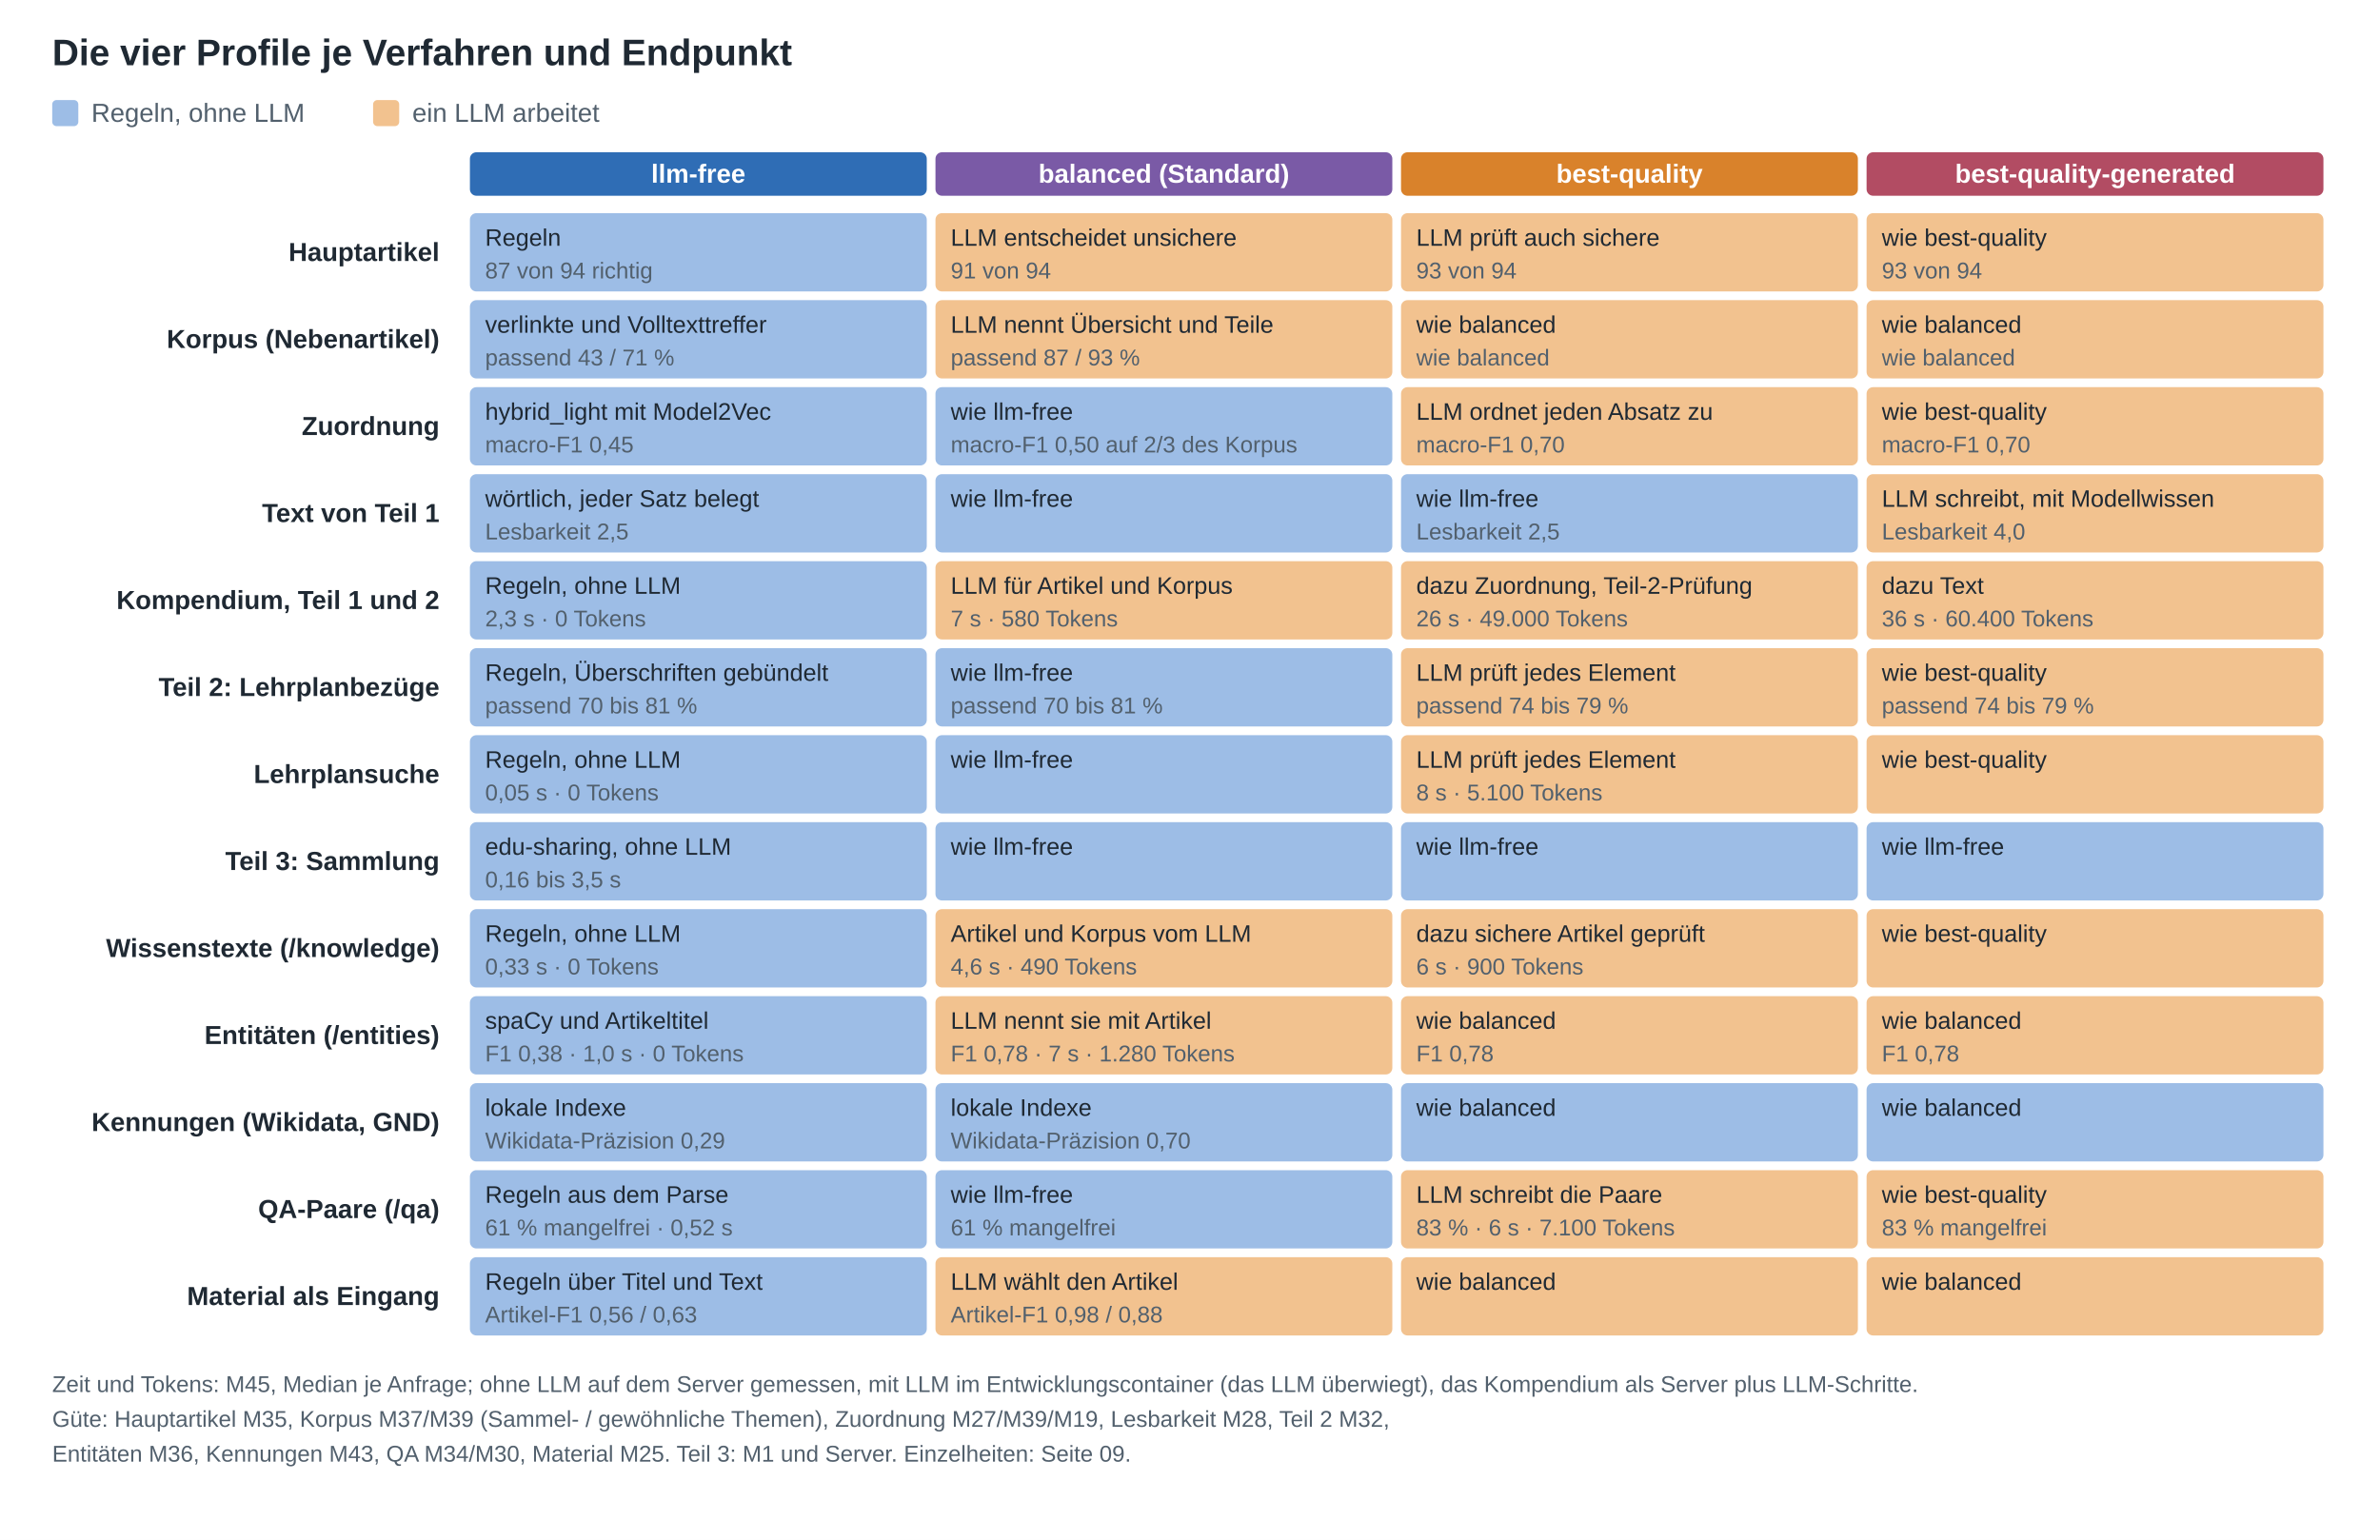
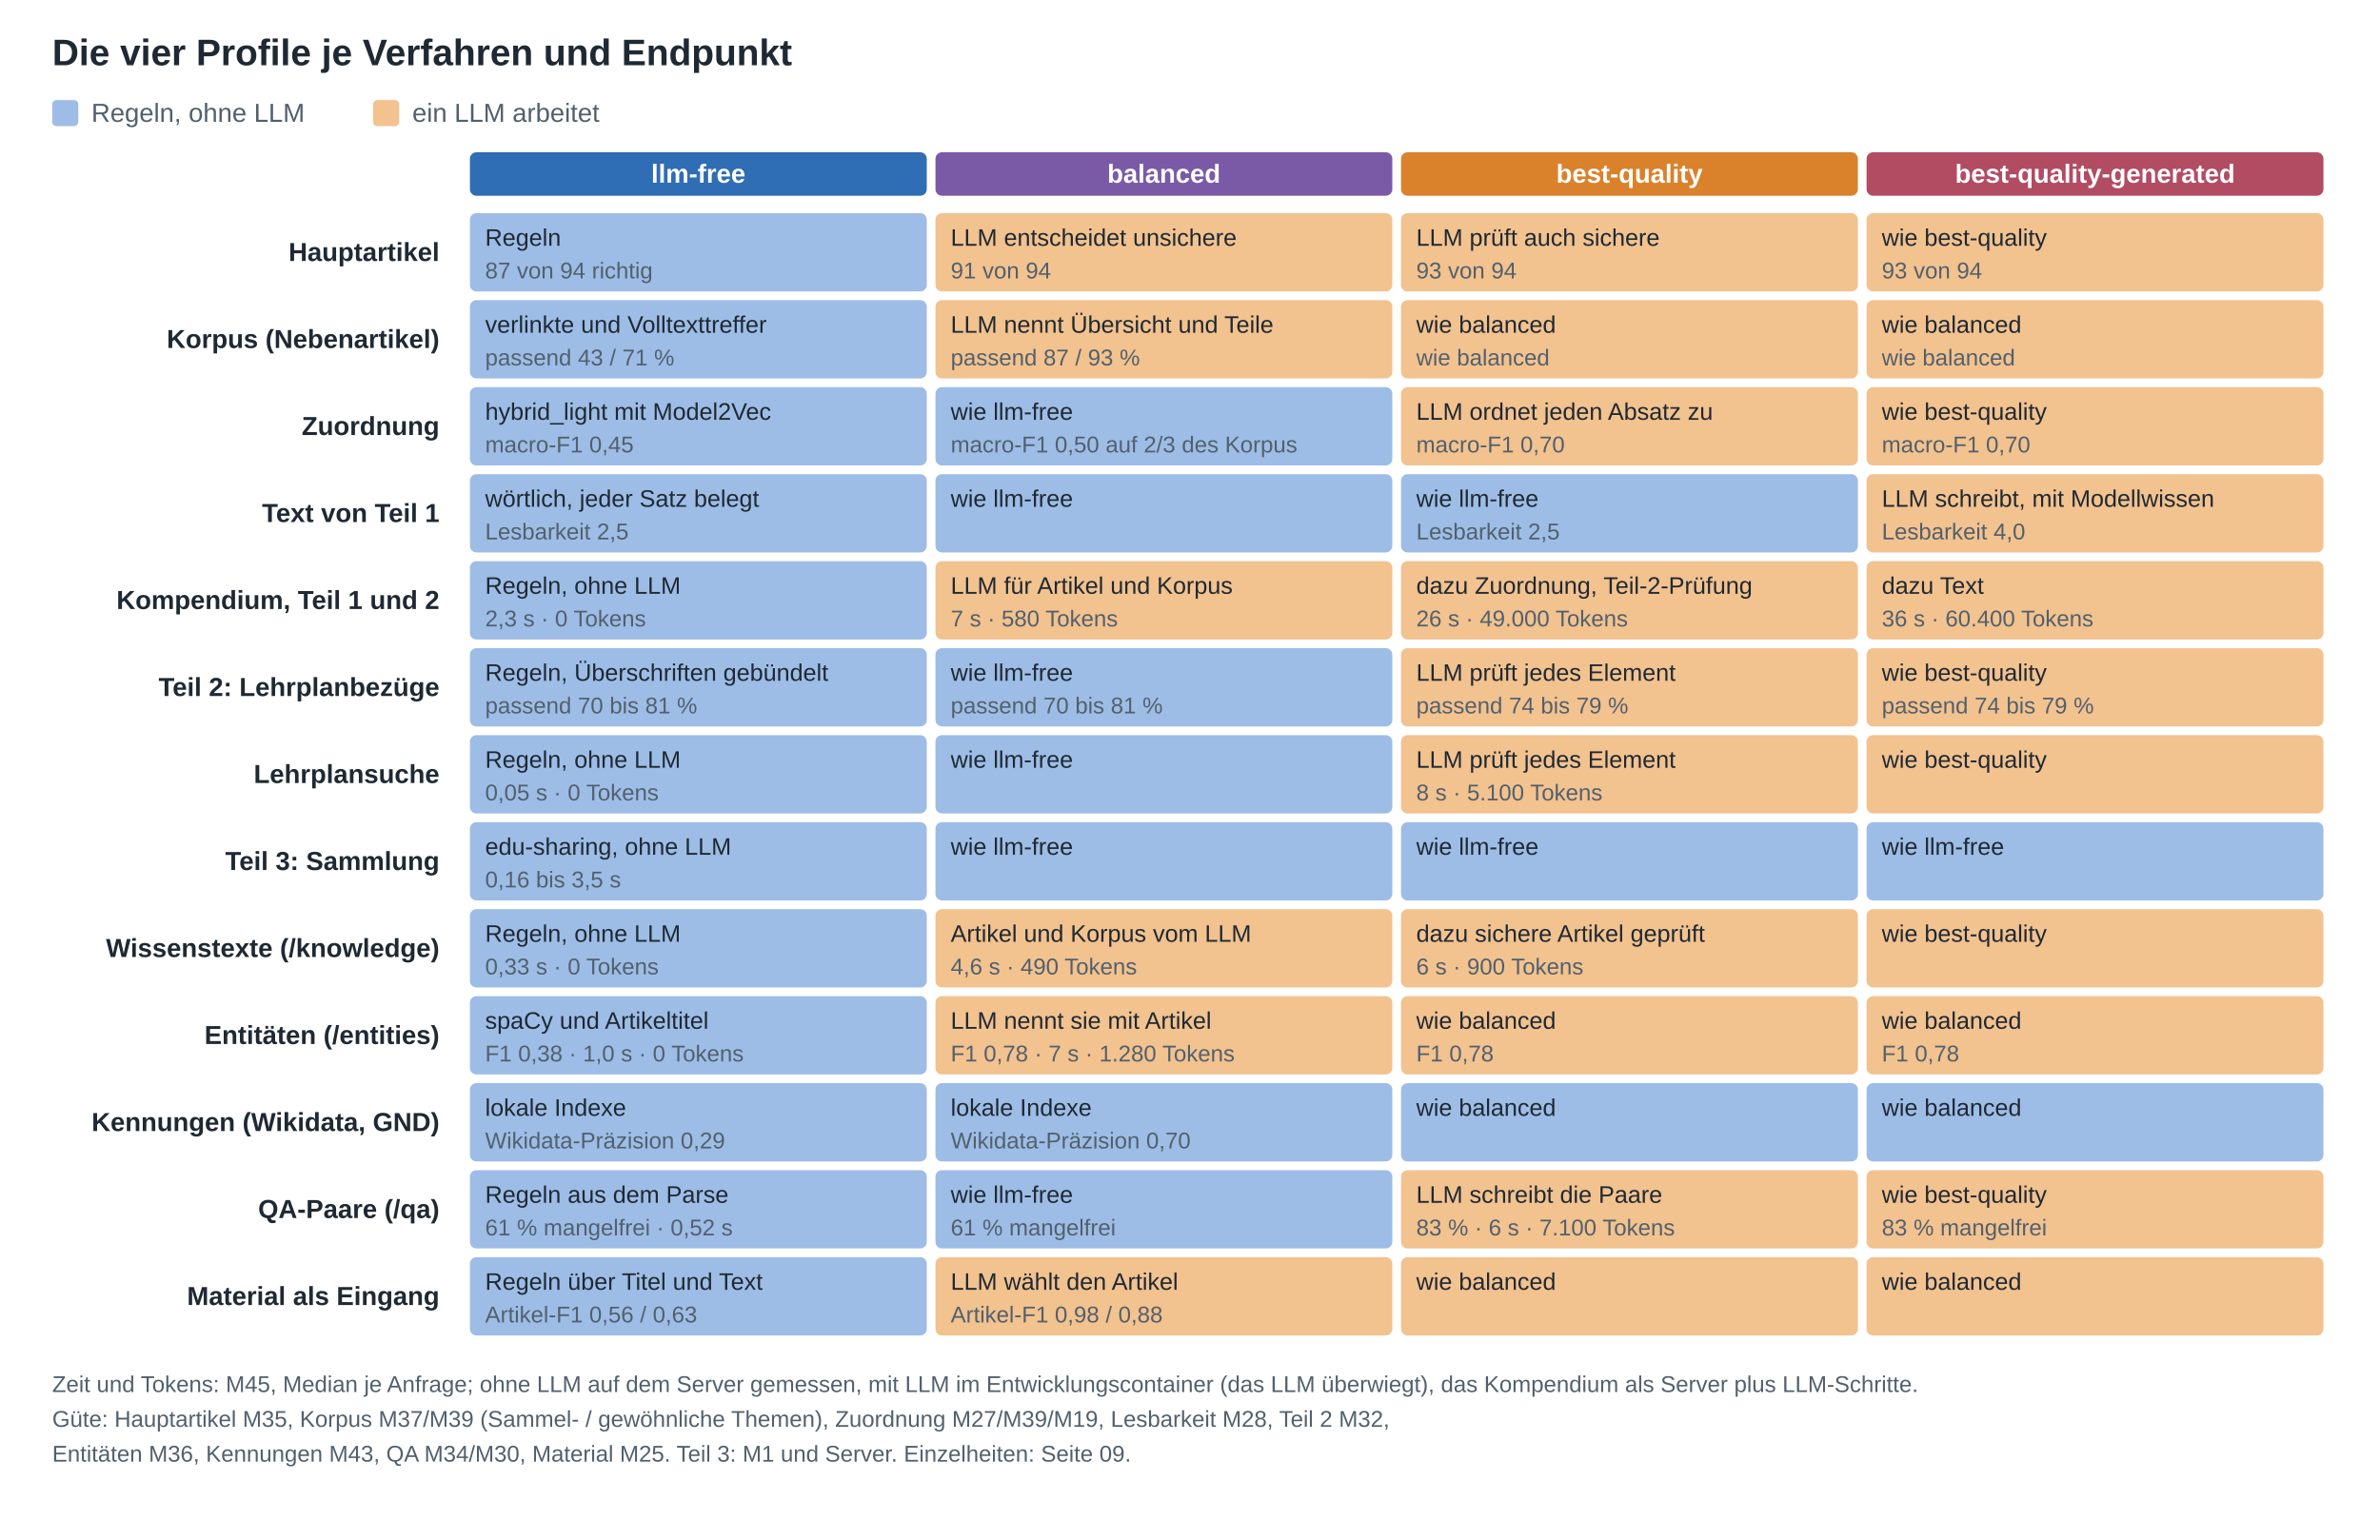
<svg xmlns="http://www.w3.org/2000/svg" width="1094" height="708" viewBox="0 0 1094 708" font-family="Segoe UI, Helvetica Neue, Arial, sans-serif" role="img" aria-label="Die vier Profile je Verfahren und Endpunkt">
  <rect width="1094" height="708" fill="#ffffff" />
  <text x="24.0" y="30.0" font-size="17" fill="#1f2933" text-anchor="start" font-weight="600">Die vier Profile je Verfahren und Endpunkt</text>
  <rect x="24.0" y="46.0" width="12.0" height="12.0" rx="2" fill="#9dbde6" stroke="none" stroke-width="1" />
  <text x="42.0" y="56.0" font-size="12" fill="#52606d" text-anchor="start" font-weight="normal">Regeln, ohne LLM</text>
  <rect x="171.5" y="46.0" width="12.0" height="12.0" rx="2" fill="#f2c28f" stroke="none" stroke-width="1" />
  <text x="189.5" y="56.0" font-size="12" fill="#52606d" text-anchor="start" font-weight="normal">ein LLM arbeitet</text>
  <rect x="216.0" y="70.0" width="210.0" height="20.0" rx="3" fill="#2f6db5" stroke="none" stroke-width="1" />
  <text x="321.0" y="84.0" font-size="12" fill="#ffffff" text-anchor="middle" font-weight="600">llm-free</text>
  <rect x="430.0" y="70.0" width="210.0" height="20.0" rx="3" fill="#7a5aa6" stroke="none" stroke-width="1" />
-   <text x="535.0" y="84.0" font-size="12" fill="#ffffff" text-anchor="middle" font-weight="600">balanced (Standard)</text>
+   <text x="535.0" y="84.0" font-size="12" fill="#ffffff" text-anchor="middle" font-weight="600">balanced</text>
  <rect x="644.0" y="70.0" width="210.0" height="20.0" rx="3" fill="#d9822b" stroke="none" stroke-width="1" />
  <text x="749.0" y="84.0" font-size="12" fill="#ffffff" text-anchor="middle" font-weight="600">best-quality</text>
  <rect x="858.0" y="70.0" width="210.0" height="20.0" rx="3" fill="#b24c63" stroke="none" stroke-width="1" />
  <text x="963.0" y="84.0" font-size="12" fill="#ffffff" text-anchor="middle" font-weight="600">best-quality-generated</text>
  <text x="202.0" y="120.0" font-size="12" fill="#1f2933" text-anchor="end" font-weight="600">Hauptartikel</text>
  <rect x="216.0" y="98.0" width="210.0" height="36.0" rx="3" fill="#9dbde6" stroke="none" stroke-width="1" />
  <text x="223.0" y="113.0" font-size="11" fill="#1f2933" text-anchor="start" font-weight="normal">Regeln</text>
  <text x="223.0" y="128.0" font-size="10.5" fill="#52606d" text-anchor="start" font-weight="normal">87 von 94 richtig</text>
  <rect x="430.0" y="98.0" width="210.0" height="36.0" rx="3" fill="#f2c28f" stroke="none" stroke-width="1" />
  <text x="437.0" y="113.0" font-size="11" fill="#1f2933" text-anchor="start" font-weight="normal">LLM entscheidet unsichere</text>
  <text x="437.0" y="128.0" font-size="10.5" fill="#52606d" text-anchor="start" font-weight="normal">91 von 94</text>
  <rect x="644.0" y="98.0" width="210.0" height="36.0" rx="3" fill="#f2c28f" stroke="none" stroke-width="1" />
  <text x="651.0" y="113.0" font-size="11" fill="#1f2933" text-anchor="start" font-weight="normal">LLM prüft auch sichere</text>
  <text x="651.0" y="128.0" font-size="10.5" fill="#52606d" text-anchor="start" font-weight="normal">93 von 94</text>
  <rect x="858.0" y="98.0" width="210.0" height="36.0" rx="3" fill="#f2c28f" stroke="none" stroke-width="1" />
  <text x="865.0" y="113.0" font-size="11" fill="#1f2933" text-anchor="start" font-weight="normal">wie best-quality</text>
  <text x="865.0" y="128.0" font-size="10.5" fill="#52606d" text-anchor="start" font-weight="normal">93 von 94</text>
  <text x="202.0" y="160.0" font-size="12" fill="#1f2933" text-anchor="end" font-weight="600">Korpus (Nebenartikel)</text>
  <rect x="216.0" y="138.0" width="210.0" height="36.0" rx="3" fill="#9dbde6" stroke="none" stroke-width="1" />
  <text x="223.0" y="153.0" font-size="11" fill="#1f2933" text-anchor="start" font-weight="normal">verlinkte und Volltexttreffer</text>
  <text x="223.0" y="168.0" font-size="10.5" fill="#52606d" text-anchor="start" font-weight="normal">passend 43 / 71 %</text>
  <rect x="430.0" y="138.0" width="210.0" height="36.0" rx="3" fill="#f2c28f" stroke="none" stroke-width="1" />
  <text x="437.0" y="153.0" font-size="11" fill="#1f2933" text-anchor="start" font-weight="normal">LLM nennt Übersicht und Teile</text>
  <text x="437.0" y="168.0" font-size="10.5" fill="#52606d" text-anchor="start" font-weight="normal">passend 87 / 93 %</text>
  <rect x="644.0" y="138.0" width="210.0" height="36.0" rx="3" fill="#f2c28f" stroke="none" stroke-width="1" />
  <text x="651.0" y="153.0" font-size="11" fill="#1f2933" text-anchor="start" font-weight="normal">wie balanced</text>
  <text x="651.0" y="168.0" font-size="10.5" fill="#52606d" text-anchor="start" font-weight="normal">wie balanced</text>
  <rect x="858.0" y="138.0" width="210.0" height="36.0" rx="3" fill="#f2c28f" stroke="none" stroke-width="1" />
  <text x="865.0" y="153.0" font-size="11" fill="#1f2933" text-anchor="start" font-weight="normal">wie balanced</text>
  <text x="865.0" y="168.0" font-size="10.5" fill="#52606d" text-anchor="start" font-weight="normal">wie balanced</text>
  <text x="202.0" y="200.0" font-size="12" fill="#1f2933" text-anchor="end" font-weight="600">Zuordnung</text>
  <rect x="216.0" y="178.0" width="210.0" height="36.0" rx="3" fill="#9dbde6" stroke="none" stroke-width="1" />
  <text x="223.0" y="193.0" font-size="11" fill="#1f2933" text-anchor="start" font-weight="normal">hybrid_light mit Model2Vec</text>
  <text x="223.0" y="208.0" font-size="10.5" fill="#52606d" text-anchor="start" font-weight="normal">macro-F1 0,45</text>
  <rect x="430.0" y="178.0" width="210.0" height="36.0" rx="3" fill="#9dbde6" stroke="none" stroke-width="1" />
  <text x="437.0" y="193.0" font-size="11" fill="#1f2933" text-anchor="start" font-weight="normal">wie llm-free</text>
  <text x="437.0" y="208.0" font-size="10.5" fill="#52606d" text-anchor="start" font-weight="normal">macro-F1 0,50 auf 2/3 des Korpus</text>
  <rect x="644.0" y="178.0" width="210.0" height="36.0" rx="3" fill="#f2c28f" stroke="none" stroke-width="1" />
  <text x="651.0" y="193.0" font-size="11" fill="#1f2933" text-anchor="start" font-weight="normal">LLM ordnet jeden Absatz zu</text>
  <text x="651.0" y="208.0" font-size="10.5" fill="#52606d" text-anchor="start" font-weight="normal">macro-F1 0,70</text>
  <rect x="858.0" y="178.0" width="210.0" height="36.0" rx="3" fill="#f2c28f" stroke="none" stroke-width="1" />
  <text x="865.0" y="193.0" font-size="11" fill="#1f2933" text-anchor="start" font-weight="normal">wie best-quality</text>
  <text x="865.0" y="208.0" font-size="10.5" fill="#52606d" text-anchor="start" font-weight="normal">macro-F1 0,70</text>
  <text x="202.0" y="240.0" font-size="12" fill="#1f2933" text-anchor="end" font-weight="600">Text von Teil 1</text>
  <rect x="216.0" y="218.0" width="210.0" height="36.0" rx="3" fill="#9dbde6" stroke="none" stroke-width="1" />
  <text x="223.0" y="233.0" font-size="11" fill="#1f2933" text-anchor="start" font-weight="normal">wörtlich, jeder Satz belegt</text>
  <text x="223.0" y="248.0" font-size="10.5" fill="#52606d" text-anchor="start" font-weight="normal">Lesbarkeit 2,5</text>
  <rect x="430.0" y="218.0" width="210.0" height="36.0" rx="3" fill="#9dbde6" stroke="none" stroke-width="1" />
  <text x="437.0" y="233.0" font-size="11" fill="#1f2933" text-anchor="start" font-weight="normal">wie llm-free</text>
  <rect x="644.0" y="218.0" width="210.0" height="36.0" rx="3" fill="#9dbde6" stroke="none" stroke-width="1" />
  <text x="651.0" y="233.0" font-size="11" fill="#1f2933" text-anchor="start" font-weight="normal">wie llm-free</text>
  <text x="651.0" y="248.0" font-size="10.5" fill="#52606d" text-anchor="start" font-weight="normal">Lesbarkeit 2,5</text>
  <rect x="858.0" y="218.0" width="210.0" height="36.0" rx="3" fill="#f2c28f" stroke="none" stroke-width="1" />
  <text x="865.0" y="233.0" font-size="11" fill="#1f2933" text-anchor="start" font-weight="normal">LLM schreibt, mit Modellwissen</text>
  <text x="865.0" y="248.0" font-size="10.5" fill="#52606d" text-anchor="start" font-weight="normal">Lesbarkeit 4,0</text>
  <text x="202.0" y="280.0" font-size="12" fill="#1f2933" text-anchor="end" font-weight="600">Kompendium, Teil 1 und 2</text>
  <rect x="216.0" y="258.0" width="210.0" height="36.0" rx="3" fill="#9dbde6" stroke="none" stroke-width="1" />
  <text x="223.0" y="273.0" font-size="11" fill="#1f2933" text-anchor="start" font-weight="normal">Regeln, ohne LLM</text>
  <text x="223.0" y="288.0" font-size="10.5" fill="#52606d" text-anchor="start" font-weight="normal">2,3 s · 0 Tokens</text>
  <rect x="430.0" y="258.0" width="210.0" height="36.0" rx="3" fill="#f2c28f" stroke="none" stroke-width="1" />
  <text x="437.0" y="273.0" font-size="11" fill="#1f2933" text-anchor="start" font-weight="normal">LLM für Artikel und Korpus</text>
  <text x="437.0" y="288.0" font-size="10.5" fill="#52606d" text-anchor="start" font-weight="normal">7 s · 580 Tokens</text>
  <rect x="644.0" y="258.0" width="210.0" height="36.0" rx="3" fill="#f2c28f" stroke="none" stroke-width="1" />
  <text x="651.0" y="273.0" font-size="11" fill="#1f2933" text-anchor="start" font-weight="normal">dazu Zuordnung, Teil-2-Prüfung</text>
  <text x="651.0" y="288.0" font-size="10.5" fill="#52606d" text-anchor="start" font-weight="normal">26 s · 49.000 Tokens</text>
  <rect x="858.0" y="258.0" width="210.0" height="36.0" rx="3" fill="#f2c28f" stroke="none" stroke-width="1" />
  <text x="865.0" y="273.0" font-size="11" fill="#1f2933" text-anchor="start" font-weight="normal">dazu Text</text>
  <text x="865.0" y="288.0" font-size="10.5" fill="#52606d" text-anchor="start" font-weight="normal">36 s · 60.400 Tokens</text>
  <text x="202.0" y="320.0" font-size="12" fill="#1f2933" text-anchor="end" font-weight="600">Teil 2: Lehrplanbezüge</text>
  <rect x="216.0" y="298.0" width="210.0" height="36.0" rx="3" fill="#9dbde6" stroke="none" stroke-width="1" />
  <text x="223.0" y="313.0" font-size="11" fill="#1f2933" text-anchor="start" font-weight="normal">Regeln, Überschriften gebündelt</text>
  <text x="223.0" y="328.0" font-size="10.5" fill="#52606d" text-anchor="start" font-weight="normal">passend 70 bis 81 %</text>
  <rect x="430.0" y="298.0" width="210.0" height="36.0" rx="3" fill="#9dbde6" stroke="none" stroke-width="1" />
  <text x="437.0" y="313.0" font-size="11" fill="#1f2933" text-anchor="start" font-weight="normal">wie llm-free</text>
  <text x="437.0" y="328.0" font-size="10.5" fill="#52606d" text-anchor="start" font-weight="normal">passend 70 bis 81 %</text>
  <rect x="644.0" y="298.0" width="210.0" height="36.0" rx="3" fill="#f2c28f" stroke="none" stroke-width="1" />
  <text x="651.0" y="313.0" font-size="11" fill="#1f2933" text-anchor="start" font-weight="normal">LLM prüft jedes Element</text>
  <text x="651.0" y="328.0" font-size="10.5" fill="#52606d" text-anchor="start" font-weight="normal">passend 74 bis 79 %</text>
  <rect x="858.0" y="298.0" width="210.0" height="36.0" rx="3" fill="#f2c28f" stroke="none" stroke-width="1" />
  <text x="865.0" y="313.0" font-size="11" fill="#1f2933" text-anchor="start" font-weight="normal">wie best-quality</text>
  <text x="865.0" y="328.0" font-size="10.5" fill="#52606d" text-anchor="start" font-weight="normal">passend 74 bis 79 %</text>
  <text x="202.0" y="360.0" font-size="12" fill="#1f2933" text-anchor="end" font-weight="600">Lehrplansuche</text>
  <rect x="216.0" y="338.0" width="210.0" height="36.0" rx="3" fill="#9dbde6" stroke="none" stroke-width="1" />
  <text x="223.0" y="353.0" font-size="11" fill="#1f2933" text-anchor="start" font-weight="normal">Regeln, ohne LLM</text>
  <text x="223.0" y="368.0" font-size="10.5" fill="#52606d" text-anchor="start" font-weight="normal">0,05 s · 0 Tokens</text>
  <rect x="430.0" y="338.0" width="210.0" height="36.0" rx="3" fill="#9dbde6" stroke="none" stroke-width="1" />
  <text x="437.0" y="353.0" font-size="11" fill="#1f2933" text-anchor="start" font-weight="normal">wie llm-free</text>
  <rect x="644.0" y="338.0" width="210.0" height="36.0" rx="3" fill="#f2c28f" stroke="none" stroke-width="1" />
  <text x="651.0" y="353.0" font-size="11" fill="#1f2933" text-anchor="start" font-weight="normal">LLM prüft jedes Element</text>
  <text x="651.0" y="368.0" font-size="10.5" fill="#52606d" text-anchor="start" font-weight="normal">8 s · 5.100 Tokens</text>
  <rect x="858.0" y="338.0" width="210.0" height="36.0" rx="3" fill="#f2c28f" stroke="none" stroke-width="1" />
  <text x="865.0" y="353.0" font-size="11" fill="#1f2933" text-anchor="start" font-weight="normal">wie best-quality</text>
  <text x="202.0" y="400.0" font-size="12" fill="#1f2933" text-anchor="end" font-weight="600">Teil 3: Sammlung</text>
  <rect x="216.0" y="378.0" width="210.0" height="36.0" rx="3" fill="#9dbde6" stroke="none" stroke-width="1" />
  <text x="223.0" y="393.0" font-size="11" fill="#1f2933" text-anchor="start" font-weight="normal">edu-sharing, ohne LLM</text>
  <text x="223.0" y="408.0" font-size="10.5" fill="#52606d" text-anchor="start" font-weight="normal">0,16 bis 3,5 s</text>
  <rect x="430.0" y="378.0" width="210.0" height="36.0" rx="3" fill="#9dbde6" stroke="none" stroke-width="1" />
  <text x="437.0" y="393.0" font-size="11" fill="#1f2933" text-anchor="start" font-weight="normal">wie llm-free</text>
  <rect x="644.0" y="378.0" width="210.0" height="36.0" rx="3" fill="#9dbde6" stroke="none" stroke-width="1" />
  <text x="651.0" y="393.0" font-size="11" fill="#1f2933" text-anchor="start" font-weight="normal">wie llm-free</text>
  <rect x="858.0" y="378.0" width="210.0" height="36.0" rx="3" fill="#9dbde6" stroke="none" stroke-width="1" />
  <text x="865.0" y="393.0" font-size="11" fill="#1f2933" text-anchor="start" font-weight="normal">wie llm-free</text>
  <text x="202.0" y="440.0" font-size="12" fill="#1f2933" text-anchor="end" font-weight="600">Wissenstexte (/knowledge)</text>
  <rect x="216.0" y="418.0" width="210.0" height="36.0" rx="3" fill="#9dbde6" stroke="none" stroke-width="1" />
  <text x="223.0" y="433.0" font-size="11" fill="#1f2933" text-anchor="start" font-weight="normal">Regeln, ohne LLM</text>
  <text x="223.0" y="448.0" font-size="10.5" fill="#52606d" text-anchor="start" font-weight="normal">0,33 s · 0 Tokens</text>
  <rect x="430.0" y="418.0" width="210.0" height="36.0" rx="3" fill="#f2c28f" stroke="none" stroke-width="1" />
  <text x="437.0" y="433.0" font-size="11" fill="#1f2933" text-anchor="start" font-weight="normal">Artikel und Korpus vom LLM</text>
  <text x="437.0" y="448.0" font-size="10.5" fill="#52606d" text-anchor="start" font-weight="normal">4,6 s · 490 Tokens</text>
  <rect x="644.0" y="418.0" width="210.0" height="36.0" rx="3" fill="#f2c28f" stroke="none" stroke-width="1" />
  <text x="651.0" y="433.0" font-size="11" fill="#1f2933" text-anchor="start" font-weight="normal">dazu sichere Artikel geprüft</text>
  <text x="651.0" y="448.0" font-size="10.5" fill="#52606d" text-anchor="start" font-weight="normal">6 s · 900 Tokens</text>
  <rect x="858.0" y="418.0" width="210.0" height="36.0" rx="3" fill="#f2c28f" stroke="none" stroke-width="1" />
  <text x="865.0" y="433.0" font-size="11" fill="#1f2933" text-anchor="start" font-weight="normal">wie best-quality</text>
  <text x="202.0" y="480.0" font-size="12" fill="#1f2933" text-anchor="end" font-weight="600">Entitäten (/entities)</text>
  <rect x="216.0" y="458.0" width="210.0" height="36.0" rx="3" fill="#9dbde6" stroke="none" stroke-width="1" />
  <text x="223.0" y="473.0" font-size="11" fill="#1f2933" text-anchor="start" font-weight="normal">spaCy und Artikeltitel</text>
  <text x="223.0" y="488.0" font-size="10.5" fill="#52606d" text-anchor="start" font-weight="normal">F1 0,38 · 1,0 s · 0 Tokens</text>
  <rect x="430.0" y="458.0" width="210.0" height="36.0" rx="3" fill="#f2c28f" stroke="none" stroke-width="1" />
  <text x="437.0" y="473.0" font-size="11" fill="#1f2933" text-anchor="start" font-weight="normal">LLM nennt sie mit Artikel</text>
  <text x="437.0" y="488.0" font-size="10.5" fill="#52606d" text-anchor="start" font-weight="normal">F1 0,78 · 7 s · 1.280 Tokens</text>
  <rect x="644.0" y="458.0" width="210.0" height="36.0" rx="3" fill="#f2c28f" stroke="none" stroke-width="1" />
  <text x="651.0" y="473.0" font-size="11" fill="#1f2933" text-anchor="start" font-weight="normal">wie balanced</text>
  <text x="651.0" y="488.0" font-size="10.5" fill="#52606d" text-anchor="start" font-weight="normal">F1 0,78</text>
  <rect x="858.0" y="458.0" width="210.0" height="36.0" rx="3" fill="#f2c28f" stroke="none" stroke-width="1" />
  <text x="865.0" y="473.0" font-size="11" fill="#1f2933" text-anchor="start" font-weight="normal">wie balanced</text>
  <text x="865.0" y="488.0" font-size="10.5" fill="#52606d" text-anchor="start" font-weight="normal">F1 0,78</text>
  <text x="202.0" y="520.0" font-size="12" fill="#1f2933" text-anchor="end" font-weight="600">Kennungen (Wikidata, GND)</text>
  <rect x="216.0" y="498.0" width="210.0" height="36.0" rx="3" fill="#9dbde6" stroke="none" stroke-width="1" />
  <text x="223.0" y="513.0" font-size="11" fill="#1f2933" text-anchor="start" font-weight="normal">lokale Indexe</text>
  <text x="223.0" y="528.0" font-size="10.5" fill="#52606d" text-anchor="start" font-weight="normal">Wikidata-Präzision 0,29</text>
  <rect x="430.0" y="498.0" width="210.0" height="36.0" rx="3" fill="#9dbde6" stroke="none" stroke-width="1" />
  <text x="437.0" y="513.0" font-size="11" fill="#1f2933" text-anchor="start" font-weight="normal">lokale Indexe</text>
  <text x="437.0" y="528.0" font-size="10.5" fill="#52606d" text-anchor="start" font-weight="normal">Wikidata-Präzision 0,70</text>
  <rect x="644.0" y="498.0" width="210.0" height="36.0" rx="3" fill="#9dbde6" stroke="none" stroke-width="1" />
  <text x="651.0" y="513.0" font-size="11" fill="#1f2933" text-anchor="start" font-weight="normal">wie balanced</text>
  <rect x="858.0" y="498.0" width="210.0" height="36.0" rx="3" fill="#9dbde6" stroke="none" stroke-width="1" />
  <text x="865.0" y="513.0" font-size="11" fill="#1f2933" text-anchor="start" font-weight="normal">wie balanced</text>
  <text x="202.0" y="560.0" font-size="12" fill="#1f2933" text-anchor="end" font-weight="600">QA-Paare (/qa)</text>
  <rect x="216.0" y="538.0" width="210.0" height="36.0" rx="3" fill="#9dbde6" stroke="none" stroke-width="1" />
  <text x="223.0" y="553.0" font-size="11" fill="#1f2933" text-anchor="start" font-weight="normal">Regeln aus dem Parse</text>
  <text x="223.0" y="568.0" font-size="10.5" fill="#52606d" text-anchor="start" font-weight="normal">61 % mangelfrei · 0,52 s</text>
  <rect x="430.0" y="538.0" width="210.0" height="36.0" rx="3" fill="#9dbde6" stroke="none" stroke-width="1" />
  <text x="437.0" y="553.0" font-size="11" fill="#1f2933" text-anchor="start" font-weight="normal">wie llm-free</text>
  <text x="437.0" y="568.0" font-size="10.5" fill="#52606d" text-anchor="start" font-weight="normal">61 % mangelfrei</text>
  <rect x="644.0" y="538.0" width="210.0" height="36.0" rx="3" fill="#f2c28f" stroke="none" stroke-width="1" />
  <text x="651.0" y="553.0" font-size="11" fill="#1f2933" text-anchor="start" font-weight="normal">LLM schreibt die Paare</text>
  <text x="651.0" y="568.0" font-size="10.5" fill="#52606d" text-anchor="start" font-weight="normal">83 % · 6 s · 7.100 Tokens</text>
  <rect x="858.0" y="538.0" width="210.0" height="36.0" rx="3" fill="#f2c28f" stroke="none" stroke-width="1" />
  <text x="865.0" y="553.0" font-size="11" fill="#1f2933" text-anchor="start" font-weight="normal">wie best-quality</text>
  <text x="865.0" y="568.0" font-size="10.5" fill="#52606d" text-anchor="start" font-weight="normal">83 % mangelfrei</text>
  <text x="202.0" y="600.0" font-size="12" fill="#1f2933" text-anchor="end" font-weight="600">Material als Eingang</text>
  <rect x="216.0" y="578.0" width="210.0" height="36.0" rx="3" fill="#9dbde6" stroke="none" stroke-width="1" />
  <text x="223.0" y="593.0" font-size="11" fill="#1f2933" text-anchor="start" font-weight="normal">Regeln über Titel und Text</text>
  <text x="223.0" y="608.0" font-size="10.5" fill="#52606d" text-anchor="start" font-weight="normal">Artikel-F1 0,56 / 0,63</text>
  <rect x="430.0" y="578.0" width="210.0" height="36.0" rx="3" fill="#f2c28f" stroke="none" stroke-width="1" />
  <text x="437.0" y="593.0" font-size="11" fill="#1f2933" text-anchor="start" font-weight="normal">LLM wählt den Artikel</text>
  <text x="437.0" y="608.0" font-size="10.5" fill="#52606d" text-anchor="start" font-weight="normal">Artikel-F1 0,98 / 0,88</text>
  <rect x="644.0" y="578.0" width="210.0" height="36.0" rx="3" fill="#f2c28f" stroke="none" stroke-width="1" />
  <text x="651.0" y="593.0" font-size="11" fill="#1f2933" text-anchor="start" font-weight="normal">wie balanced</text>
  <rect x="858.0" y="578.0" width="210.0" height="36.0" rx="3" fill="#f2c28f" stroke="none" stroke-width="1" />
  <text x="865.0" y="593.0" font-size="11" fill="#1f2933" text-anchor="start" font-weight="normal">wie balanced</text>
  <text x="24.0" y="640.0" font-size="10.5" fill="#52606d" text-anchor="start" font-weight="normal">Zeit und Tokens: M45, Median je Anfrage; ohne LLM auf dem Server gemessen, mit LLM im Entwicklungscontainer (das LLM überwiegt), das Kompendium als Server plus LLM-Schritte.</text>
  <text x="24.0" y="656.0" font-size="10.5" fill="#52606d" text-anchor="start" font-weight="normal">Güte: Hauptartikel M35, Korpus M37/M39 (Sammel- / gewöhnliche Themen), Zuordnung M27/M39/M19, Lesbarkeit M28, Teil 2 M32,</text>
  <text x="24.0" y="672.0" font-size="10.5" fill="#52606d" text-anchor="start" font-weight="normal">Entitäten M36, Kennungen M43, QA M34/M30, Material M25. Teil 3: M1 und Server. Einzelheiten: Seite 09.</text>
</svg>
